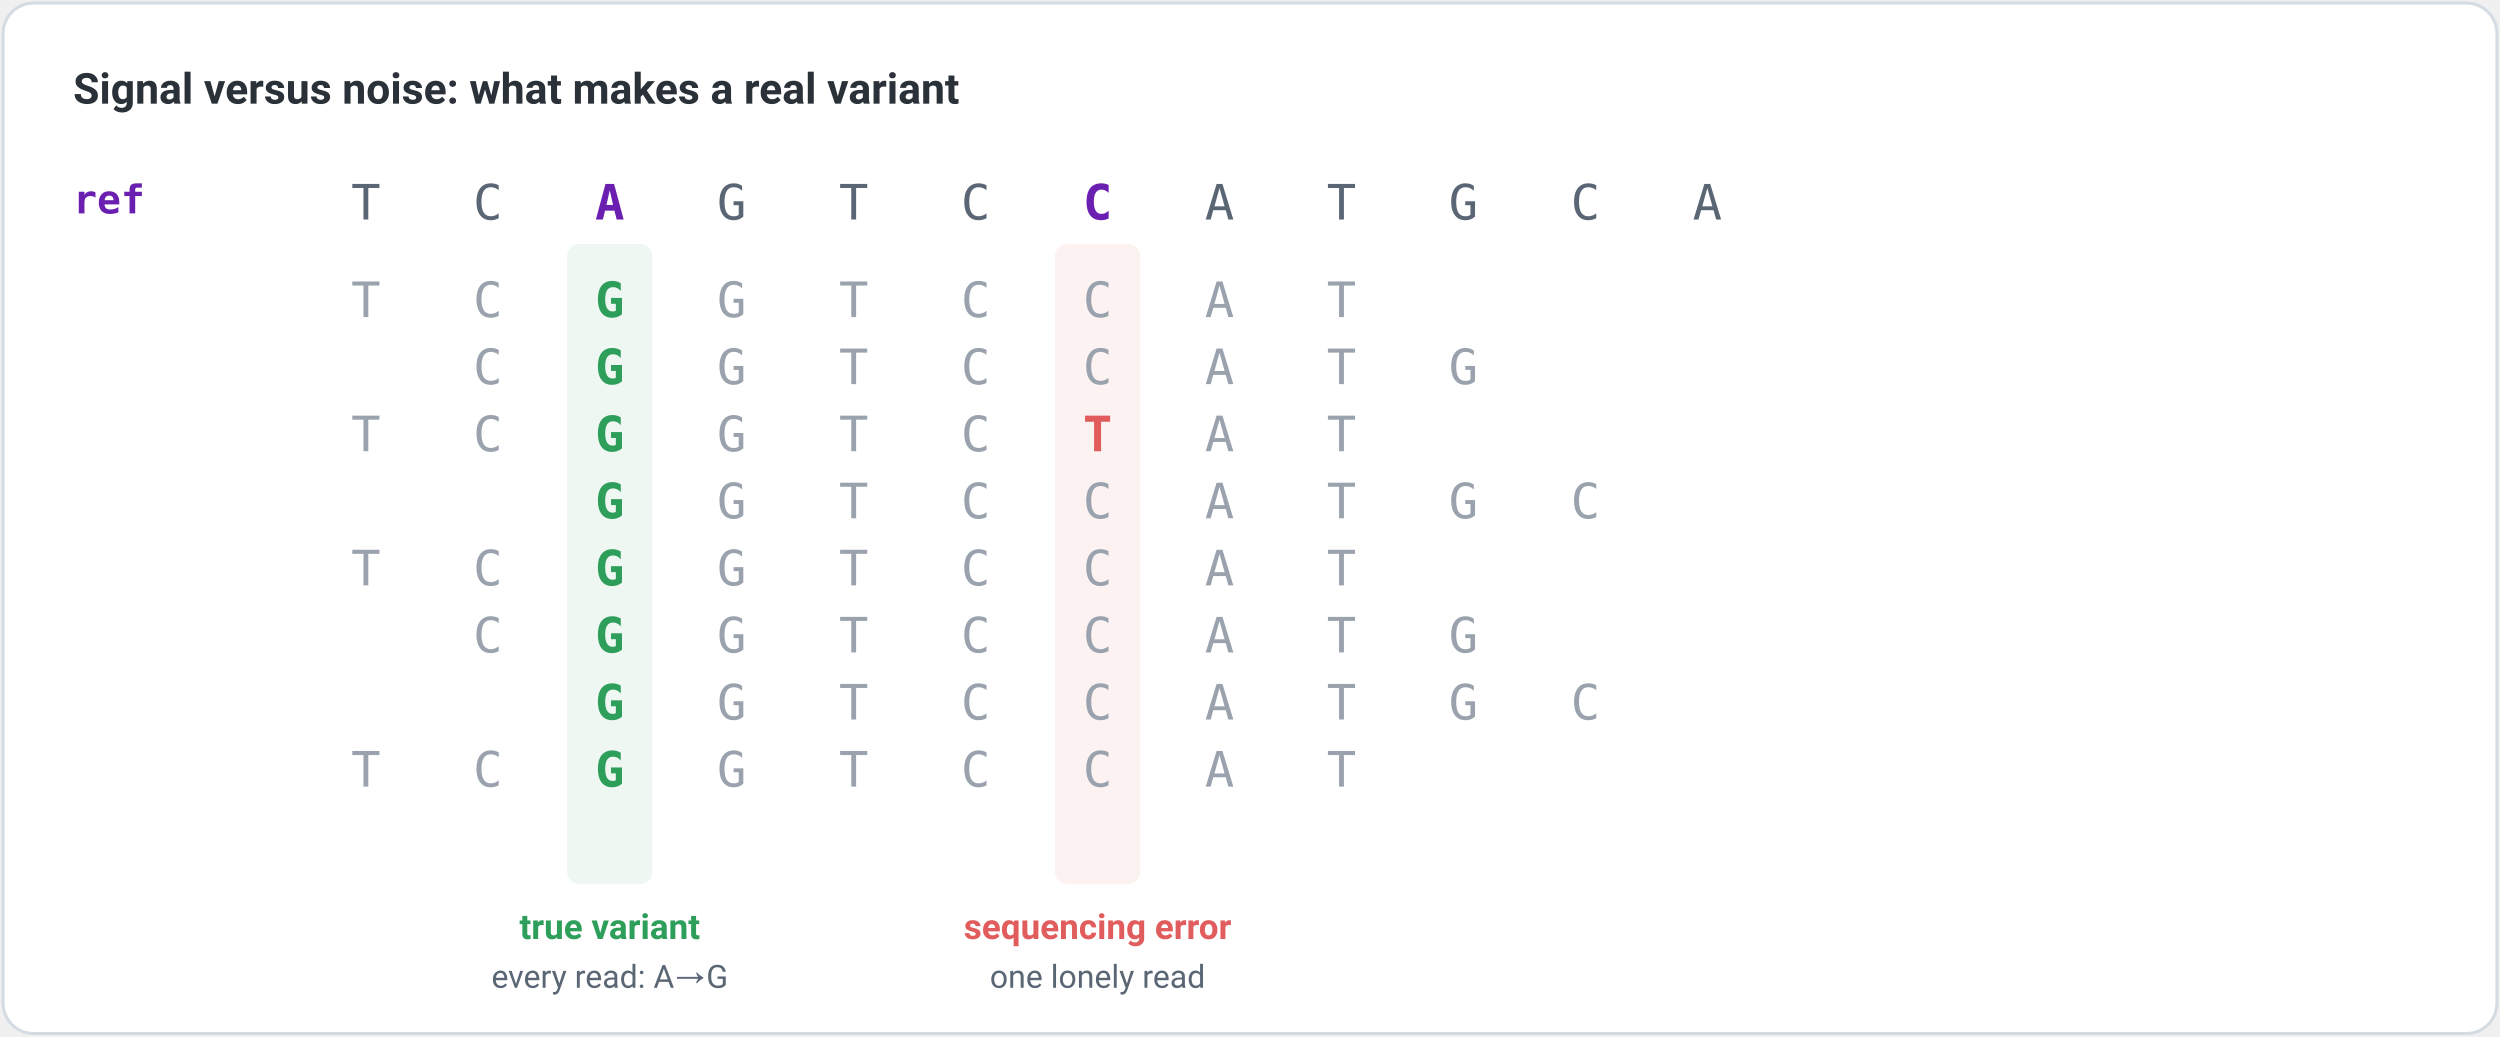
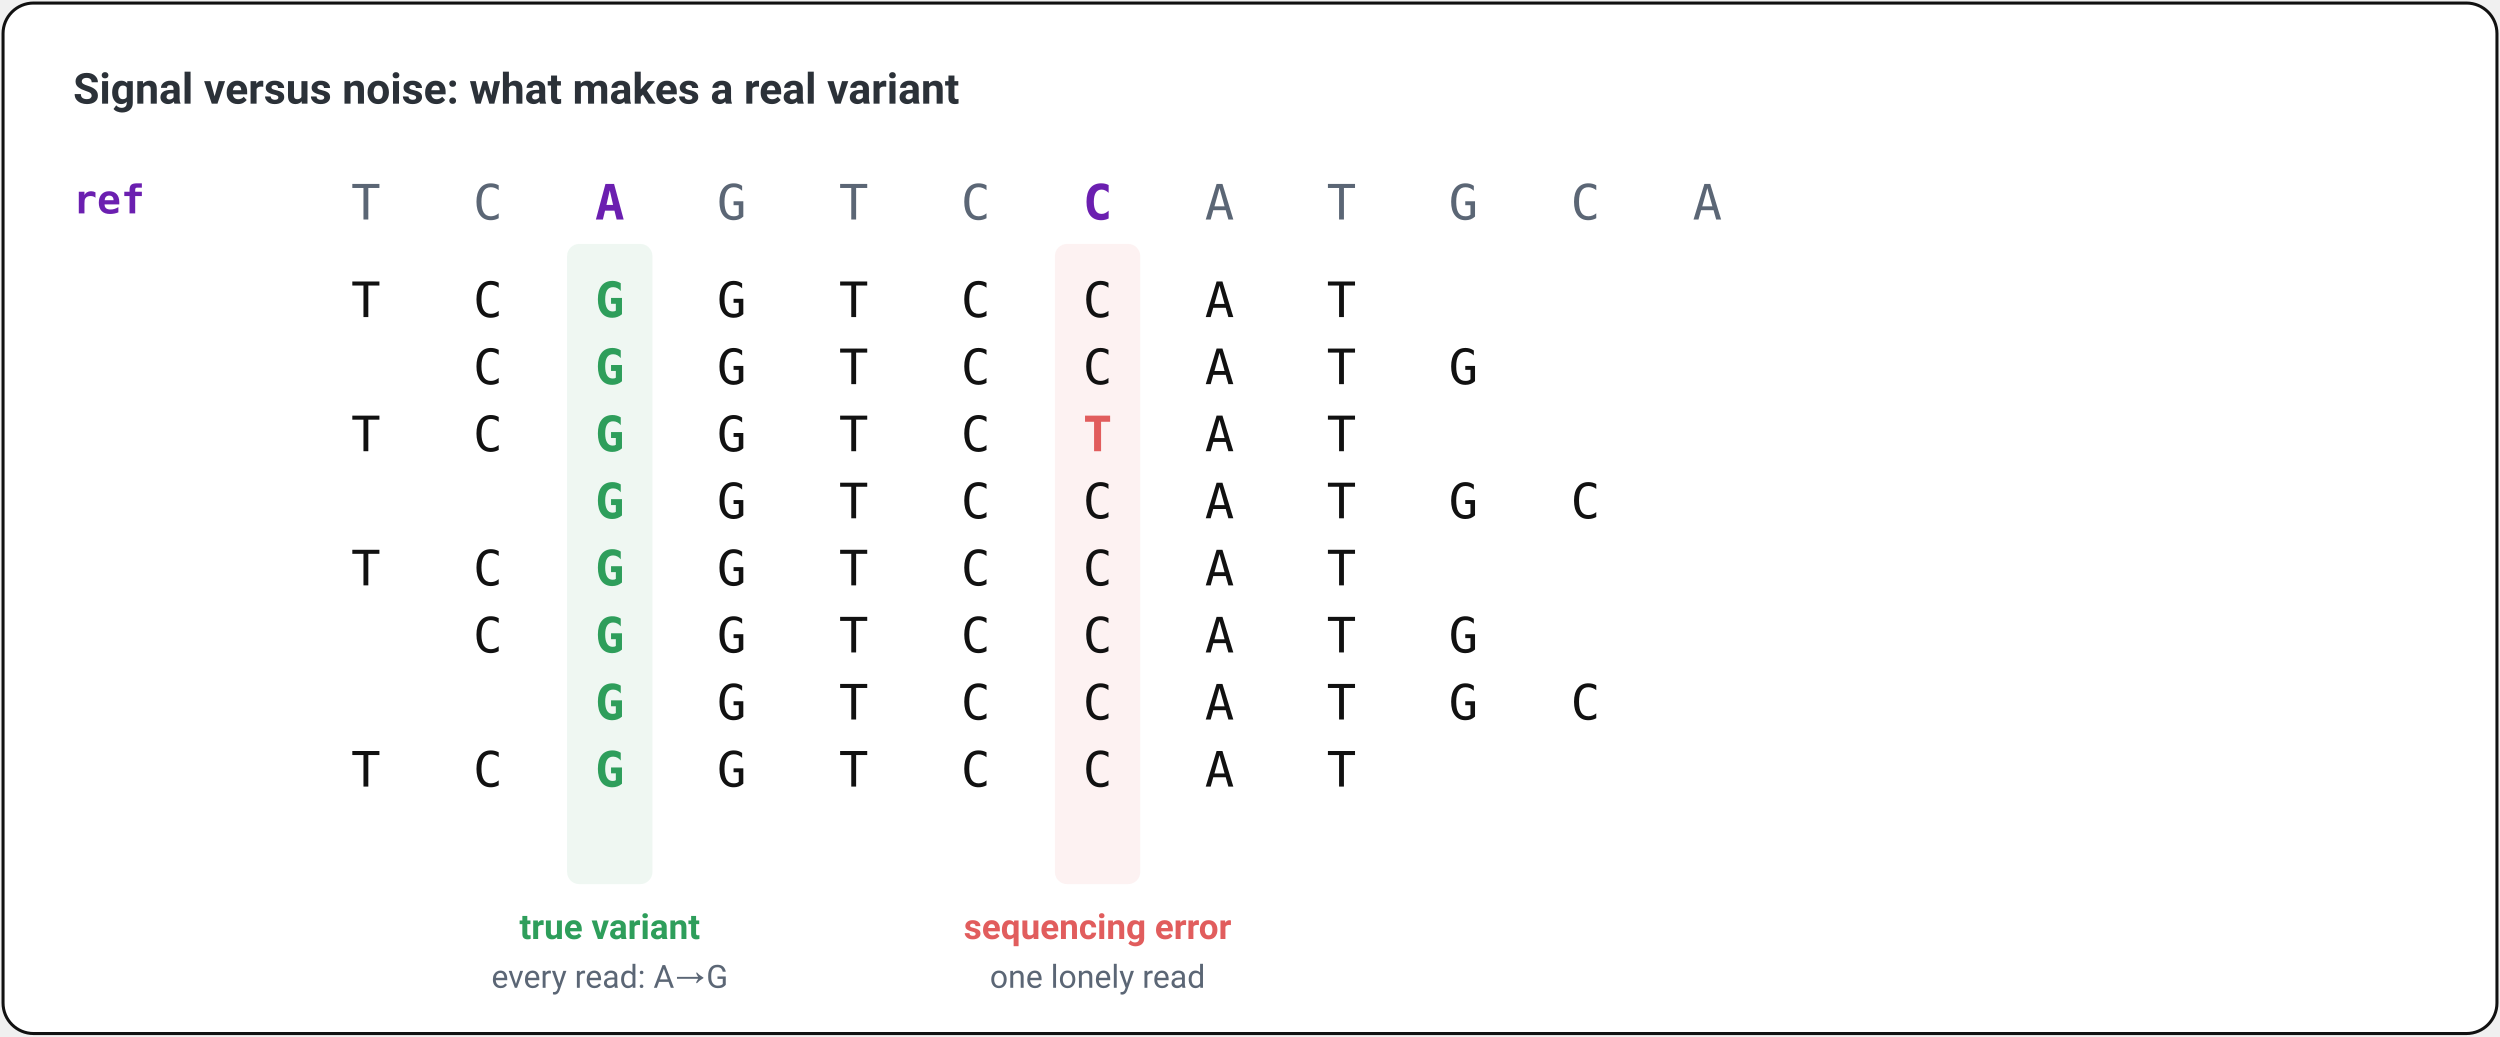
<svg xmlns="http://www.w3.org/2000/svg" viewBox="0 0 820 340" font-family="ui-monospace, SFMono-Regular, Menlo, Consolas, monospace" role="img" aria-label="A stack of reads aligned under a reference sequence. In one column every read disagrees with the reference the same way, which is a true variant. In another column a single read disagrees, which is just a sequencing error. Depth and agreement tell them apart.">
-   <rect x="1" y="1" width="818" height="338" rx="10" fill="#ffffff" stroke="#d5dbe2" />
+   <rect x="1" y="1" width="818" height="338" rx="10" fill="#ffffff" stroke="#111111" />
  <text x="24" y="34" font-size="14" font-weight="700" font-family="-apple-system, Segoe UI, Roboto, Helvetica, Arial, sans-serif" fill="#2b3138">Signal versus noise: what makes a real variant</text>
  <text x="24" y="70" font-size="13" font-weight="700" fill="#6b1fb0">ref</text>
  <g font-size="16" text-anchor="middle" fill="#5b6675">
    <text x="120" y="72">T</text>
    <text x="160" y="72">C</text>
    <text x="200" y="72" font-weight="700" fill="#6b1fb0">A</text>
    <text x="240" y="72">G</text>
    <text x="280" y="72">T</text>
    <text x="320" y="72">C</text>
    <text x="360" y="72" font-weight="700" fill="#6b1fb0">C</text>
    <text x="400" y="72">A</text>
    <text x="440" y="72">T</text>
    <text x="480" y="72">G</text>
    <text x="520" y="72">C</text>
    <text x="560" y="72">A</text>
  </g>
  <rect x="186" y="80" width="28" height="210" rx="4" fill="#2e9e5b" opacity="0.08" />
  <rect x="346" y="80" width="28" height="210" rx="4" fill="#e15d5d" opacity="0.08" />
  <g font-size="16" text-anchor="middle">
-     <g fill="#9aa2ad">
+     <g fill="#111111">
      <text x="120" y="104">T</text>
      <text x="160" y="104">C</text>
      <text x="200" y="104" fill="#2e9e5b" font-weight="700">G</text>
      <text x="240" y="104">G</text>
      <text x="280" y="104">T</text>
      <text x="320" y="104">C</text>
      <text x="360" y="104">C</text>
      <text x="400" y="104">A</text>
      <text x="440" y="104">T</text>
    </g>
-     <g fill="#9aa2ad">
+     <g fill="#111111">
      <text x="160" y="126">C</text>
      <text x="200" y="126" fill="#2e9e5b" font-weight="700">G</text>
      <text x="240" y="126">G</text>
      <text x="280" y="126">T</text>
      <text x="320" y="126">C</text>
      <text x="360" y="126">C</text>
      <text x="400" y="126">A</text>
      <text x="440" y="126">T</text>
      <text x="480" y="126">G</text>
    </g>
-     <g fill="#9aa2ad">
+     <g fill="#111111">
      <text x="120" y="148">T</text>
      <text x="160" y="148">C</text>
      <text x="200" y="148" fill="#2e9e5b" font-weight="700">G</text>
      <text x="240" y="148">G</text>
      <text x="280" y="148">T</text>
      <text x="320" y="148">C</text>
      <text x="360" y="148" fill="#e15d5d" font-weight="700">T</text>
      <text x="400" y="148">A</text>
      <text x="440" y="148">T</text>
    </g>
-     <g fill="#9aa2ad">
+     <g fill="#111111">
      <text x="200" y="170" fill="#2e9e5b" font-weight="700">G</text>
      <text x="240" y="170">G</text>
      <text x="280" y="170">T</text>
      <text x="320" y="170">C</text>
      <text x="360" y="170">C</text>
      <text x="400" y="170">A</text>
      <text x="440" y="170">T</text>
      <text x="480" y="170">G</text>
      <text x="520" y="170">C</text>
    </g>
-     <g fill="#9aa2ad">
+     <g fill="#111111">
      <text x="120" y="192">T</text>
      <text x="160" y="192">C</text>
      <text x="200" y="192" fill="#2e9e5b" font-weight="700">G</text>
      <text x="240" y="192">G</text>
      <text x="280" y="192">T</text>
      <text x="320" y="192">C</text>
      <text x="360" y="192">C</text>
      <text x="400" y="192">A</text>
      <text x="440" y="192">T</text>
    </g>
-     <g fill="#9aa2ad">
+     <g fill="#111111">
      <text x="160" y="214">C</text>
      <text x="200" y="214" fill="#2e9e5b" font-weight="700">G</text>
      <text x="240" y="214">G</text>
      <text x="280" y="214">T</text>
      <text x="320" y="214">C</text>
      <text x="360" y="214">C</text>
      <text x="400" y="214">A</text>
      <text x="440" y="214">T</text>
      <text x="480" y="214">G</text>
    </g>
-     <g fill="#9aa2ad">
+     <g fill="#111111">
      <text x="200" y="236" fill="#2e9e5b" font-weight="700">G</text>
      <text x="240" y="236">G</text>
      <text x="280" y="236">T</text>
      <text x="320" y="236">C</text>
      <text x="360" y="236">C</text>
      <text x="400" y="236">A</text>
      <text x="440" y="236">T</text>
      <text x="480" y="236">G</text>
      <text x="520" y="236">C</text>
    </g>
-     <g fill="#9aa2ad">
+     <g fill="#111111">
      <text x="120" y="258">T</text>
      <text x="160" y="258">C</text>
      <text x="200" y="258" fill="#2e9e5b" font-weight="700">G</text>
      <text x="240" y="258">G</text>
      <text x="280" y="258">T</text>
      <text x="320" y="258">C</text>
      <text x="360" y="258">C</text>
      <text x="400" y="258">A</text>
      <text x="440" y="258">T</text>
    </g>
  </g>
  <g font-family="-apple-system, Segoe UI, Roboto, Helvetica, Arial, sans-serif">
    <text x="200" y="308" text-anchor="middle" font-size="11.5" font-weight="700" fill="#2e9e5b">true variant</text>
    <text x="200" y="324" text-anchor="middle" font-size="10.5" fill="#5b6675">every read: A→G</text>
    <text x="360" y="308" text-anchor="middle" font-size="11.5" font-weight="700" fill="#e15d5d">sequencing error</text>
    <text x="360" y="324" text-anchor="middle" font-size="10.5" fill="#5b6675">one lonely read</text>
  </g>
</svg>
